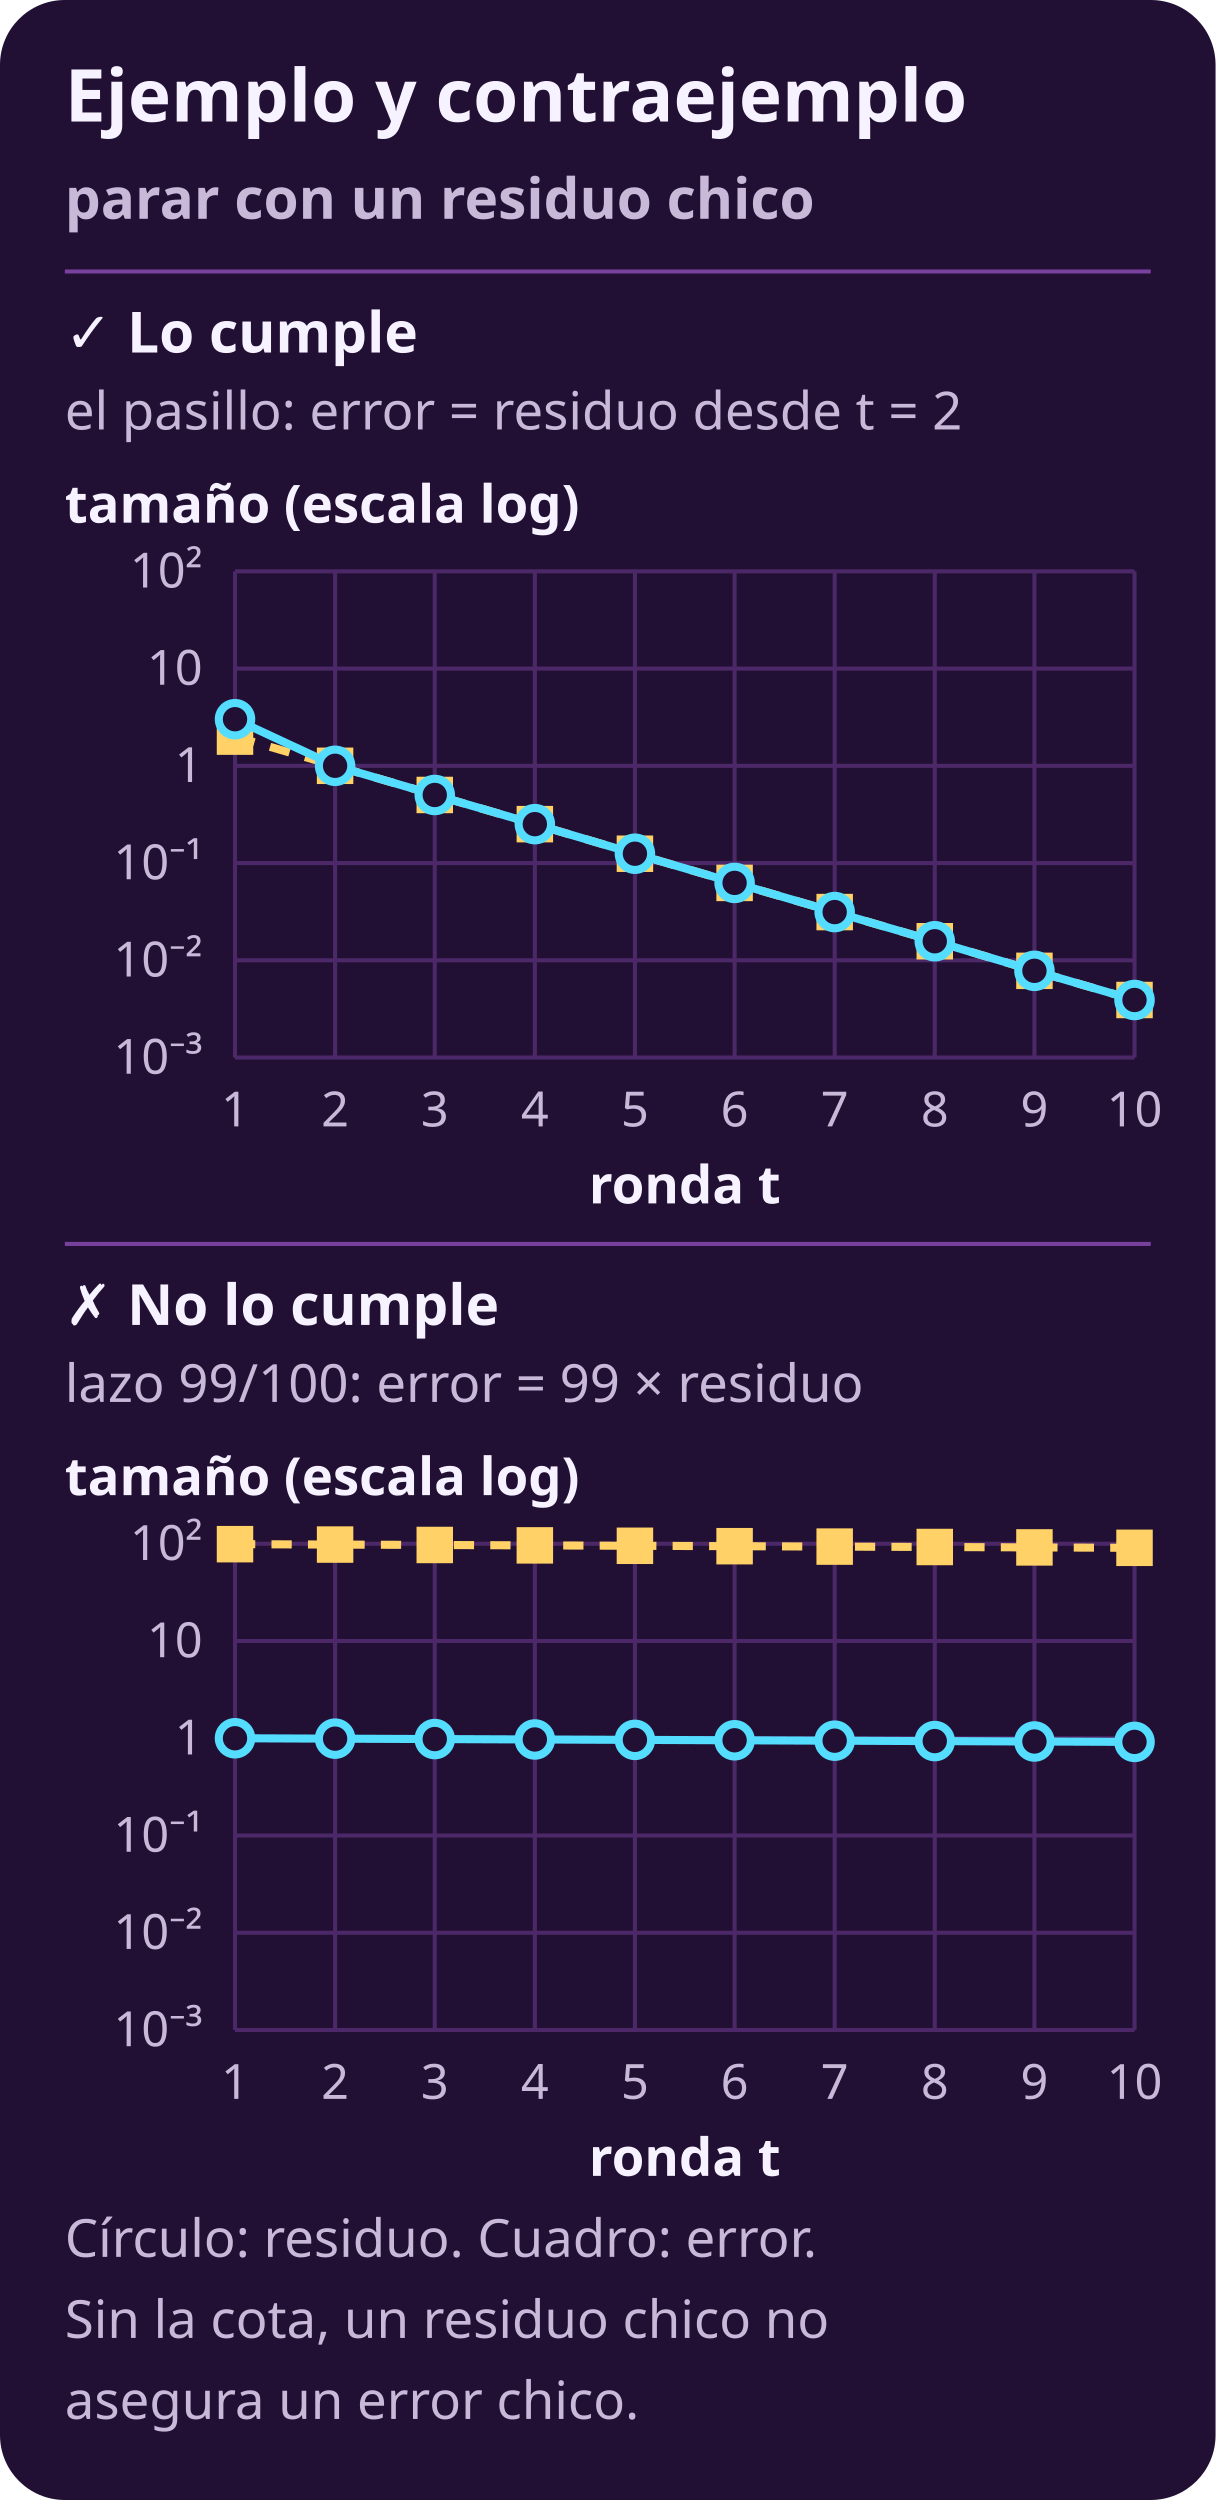
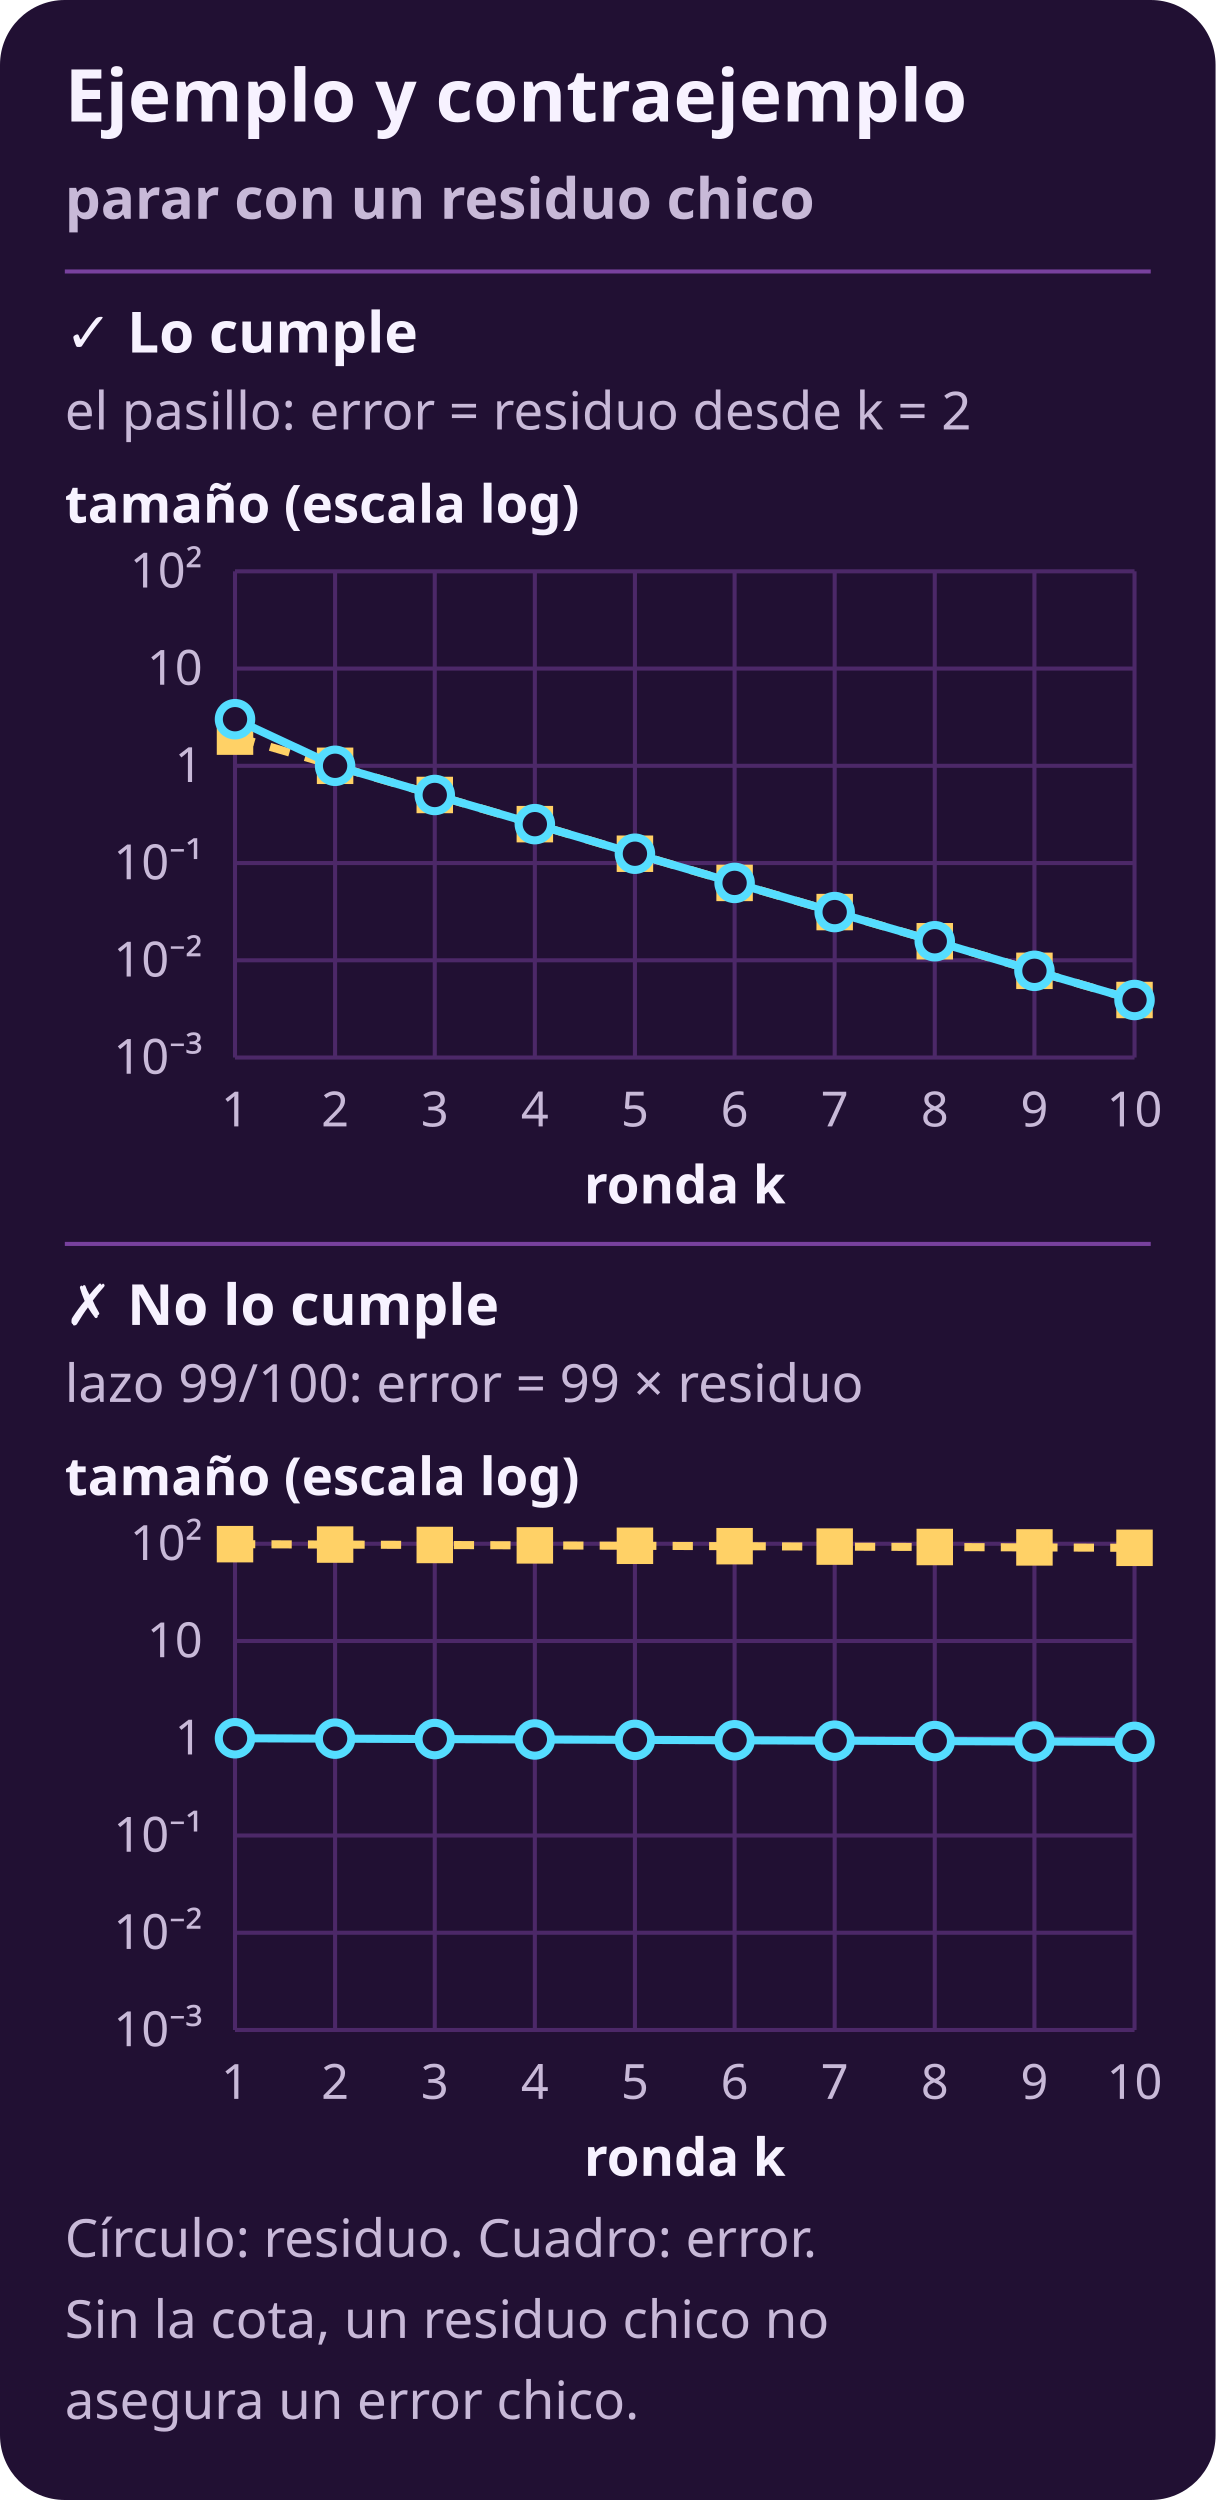
- <svg xmlns="http://www.w3.org/2000/svg" width="300" height="617" viewBox="0 0 300 617" role="img" aria-label="Lo cumple: el pasillo: error = residuo desde t = 2. Rondas 1 a 10: residuo 3.0000, 1.0000, 0.5000, 0.2500, 0.1250, 0.0625, 0.0312, 0.0156, 0.0078, 0.0039; error 2.0000, 1.0000, 0.5000, 0.2500, 0.1250, 0.0625, 0.0312, 0.0156, 0.0078, 0.0039. Desde la ronda 2, error y residuo coinciden. No lo cumple: lazo 99/100: error = 99 × residuo. Rondas 1 a 10: residuo 1.0000, 0.9900, 0.9801, 0.9703, 0.9606, 0.9510, 0.9415, 0.9321, 0.9227, 0.9135; error 99.0000, 98.0100, 97.0299, 96.0596, 95.0990, 94.1480, 93.2065, 92.2745, 91.3517, 90.4382. El error es 99 veces el residuo en toda ronda.">
+ <svg xmlns="http://www.w3.org/2000/svg" width="300" height="617" viewBox="0 0 300 617" role="img" aria-label="Lo cumple: el pasillo: error = residuo desde k = 2. Rondas 1 a 10: residuo 3.0000, 1.0000, 0.5000, 0.2500, 0.1250, 0.0625, 0.0312, 0.0156, 0.0078, 0.0039; error 2.0000, 1.0000, 0.5000, 0.2500, 0.1250, 0.0625, 0.0312, 0.0156, 0.0078, 0.0039. Desde la ronda 2, error y residuo coinciden. No lo cumple: lazo 99/100: error = 99 × residuo. Rondas 1 a 10: residuo 1.0000, 0.9900, 0.9801, 0.9703, 0.9606, 0.9510, 0.9415, 0.9321, 0.9227, 0.9135; error 99.0000, 98.0100, 97.0299, 96.0596, 95.0990, 94.1480, 93.2065, 92.2745, 91.3517, 90.4382. El error es 99 veces el residuo en toda ronda.">
  <rect x="0" y="0" width="300" height="617" rx="16" fill="#211033" />
  <defs>
    <marker id="p" viewBox="0 0 10 10" refX="9" refY="5" markerWidth="6" markerHeight="6" orient="auto-start-reverse">
      <path d="M 0 0 L 10 5 L 0 10 z" fill="#f04cff" />
    </marker>
    <marker id="s" viewBox="0 0 10 10" refX="9" refY="5" markerWidth="6" markerHeight="6" orient="auto-start-reverse">
      <path d="M 0 0 L 10 5 L 0 10 z" fill="#c8b9d8" />
    </marker>
  </defs>
  <text x="16" y="30" fill="#f7f2ff" font-family="system-ui, sans-serif" font-size="18" font-weight="700" text-anchor="start">Ejemplo y contraejemplo</text>
  <text x="16" y="54" fill="#c8b9d8" font-family="system-ui, sans-serif" font-size="14" font-weight="700" text-anchor="start">parar con un residuo chico</text>
  <line x1="16" y1="67" x2="284" y2="67" stroke="#78419e" stroke-width="1" />
  <text x="16" y="87" fill="#f7f2ff" font-family="system-ui, sans-serif" font-size="14" font-weight="700" text-anchor="start">✓ Lo cumple</text>
-   <text x="16" y="106" fill="#c8b9d8" font-family="system-ui, sans-serif" font-size="13" font-weight="normal" text-anchor="start">el pasillo: error = residuo desde t = 2</text>
+   <text x="16" y="106" fill="#c8b9d8" font-family="system-ui, sans-serif" font-size="13" font-weight="normal" text-anchor="start">el pasillo: error = residuo desde k = 2</text>
  <line x1="58" y1="261" x2="280" y2="261" stroke="#4c2868" stroke-width="1" />
  <text x="50" y="265" fill="#c8b9d8" font-family="system-ui, sans-serif" font-size="12" font-weight="normal" text-anchor="end">10⁻³</text>
  <line x1="58" y1="237" x2="280" y2="237" stroke="#4c2868" stroke-width="1" />
  <text x="50" y="241" fill="#c8b9d8" font-family="system-ui, sans-serif" font-size="12" font-weight="normal" text-anchor="end">10⁻²</text>
  <line x1="58" y1="213" x2="280" y2="213" stroke="#4c2868" stroke-width="1" />
  <text x="50" y="217" fill="#c8b9d8" font-family="system-ui, sans-serif" font-size="12" font-weight="normal" text-anchor="end">10⁻¹</text>
  <line x1="58" y1="189" x2="280" y2="189" stroke="#4c2868" stroke-width="1" />
  <text x="50" y="193" fill="#c8b9d8" font-family="system-ui, sans-serif" font-size="12" font-weight="normal" text-anchor="end">1</text>
  <line x1="58" y1="165" x2="280" y2="165" stroke="#4c2868" stroke-width="1" />
  <text x="50" y="169" fill="#c8b9d8" font-family="system-ui, sans-serif" font-size="12" font-weight="normal" text-anchor="end">10</text>
  <line x1="58" y1="141" x2="280" y2="141" stroke="#4c2868" stroke-width="1" />
  <text x="50" y="145" fill="#c8b9d8" font-family="system-ui, sans-serif" font-size="12" font-weight="normal" text-anchor="end">10²</text>
  <line x1="58" y1="141" x2="58" y2="261" stroke="#4c2868" stroke-width="1" />
  <text x="58" y="278" fill="#c8b9d8" font-family="system-ui, sans-serif" font-size="12" font-weight="normal" text-anchor="middle">1</text>
  <line x1="82.7" y1="141" x2="82.7" y2="261" stroke="#4c2868" stroke-width="1" />
  <text x="82.7" y="278" fill="#c8b9d8" font-family="system-ui, sans-serif" font-size="12" font-weight="normal" text-anchor="middle">2</text>
  <line x1="107.3" y1="141" x2="107.3" y2="261" stroke="#4c2868" stroke-width="1" />
  <text x="107.3" y="278" fill="#c8b9d8" font-family="system-ui, sans-serif" font-size="12" font-weight="normal" text-anchor="middle">3</text>
  <line x1="132" y1="141" x2="132" y2="261" stroke="#4c2868" stroke-width="1" />
  <text x="132" y="278" fill="#c8b9d8" font-family="system-ui, sans-serif" font-size="12" font-weight="normal" text-anchor="middle">4</text>
  <line x1="156.7" y1="141" x2="156.7" y2="261" stroke="#4c2868" stroke-width="1" />
  <text x="156.7" y="278" fill="#c8b9d8" font-family="system-ui, sans-serif" font-size="12" font-weight="normal" text-anchor="middle">5</text>
  <line x1="181.3" y1="141" x2="181.3" y2="261" stroke="#4c2868" stroke-width="1" />
  <text x="181.3" y="278" fill="#c8b9d8" font-family="system-ui, sans-serif" font-size="12" font-weight="normal" text-anchor="middle">6</text>
  <line x1="206" y1="141" x2="206" y2="261" stroke="#4c2868" stroke-width="1" />
  <text x="206" y="278" fill="#c8b9d8" font-family="system-ui, sans-serif" font-size="12" font-weight="normal" text-anchor="middle">7</text>
  <line x1="230.7" y1="141" x2="230.7" y2="261" stroke="#4c2868" stroke-width="1" />
  <text x="230.7" y="278" fill="#c8b9d8" font-family="system-ui, sans-serif" font-size="12" font-weight="normal" text-anchor="middle">8</text>
  <line x1="255.3" y1="141" x2="255.3" y2="261" stroke="#4c2868" stroke-width="1" />
  <text x="255.3" y="278" fill="#c8b9d8" font-family="system-ui, sans-serif" font-size="12" font-weight="normal" text-anchor="middle">9</text>
  <line x1="280" y1="141" x2="280" y2="261" stroke="#4c2868" stroke-width="1" />
  <text x="280" y="278" fill="#c8b9d8" font-family="system-ui, sans-serif" font-size="12" font-weight="normal" text-anchor="middle">10</text>
-   <text x="169" y="297" fill="#f7f2ff" font-family="system-ui, sans-serif" font-size="13" font-weight="700" text-anchor="middle">ronda t</text>
+   <text x="169" y="297" fill="#f7f2ff" font-family="system-ui, sans-serif" font-size="13" font-weight="700" text-anchor="middle">ronda k</text>
  <text x="16" y="129" fill="#f7f2ff" font-family="system-ui, sans-serif" font-size="13" font-weight="700" text-anchor="start">tamaño (escala log)</text>
  <polyline points="58,181.8 82.7,189 107.3,196.2 132,203.4 156.7,210.7 181.3,217.9 206,225.1 230.7,232.3 255.3,239.6 280,246.8" fill="none" stroke="#ffd166" stroke-width="2" stroke-dasharray="5 4" />
  <rect x="54" y="177.8" width="8" height="8" fill="#ffd166" stroke="#ffd166" stroke-width="1" />
  <rect x="78.7" y="185" width="8" height="8" fill="#ffd166" stroke="#ffd166" stroke-width="1" />
  <rect x="103.3" y="192.2" width="8" height="8" fill="#ffd166" stroke="#ffd166" stroke-width="1" />
  <rect x="128" y="199.4" width="8" height="8" fill="#ffd166" stroke="#ffd166" stroke-width="1" />
  <rect x="152.7" y="206.7" width="8" height="8" fill="#ffd166" stroke="#ffd166" stroke-width="1" />
  <rect x="177.3" y="213.9" width="8" height="8" fill="#ffd166" stroke="#ffd166" stroke-width="1" />
  <rect x="202" y="221.1" width="8" height="8" fill="#ffd166" stroke="#ffd166" stroke-width="1" />
  <rect x="226.7" y="228.3" width="8" height="8" fill="#ffd166" stroke="#ffd166" stroke-width="1" />
  <rect x="251.3" y="235.6" width="8" height="8" fill="#ffd166" stroke="#ffd166" stroke-width="1" />
  <rect x="276" y="242.8" width="8" height="8" fill="#ffd166" stroke="#ffd166" stroke-width="1" />
  <polyline points="58,177.5 82.7,189 107.3,196.2 132,203.4 156.7,210.7 181.3,217.9 206,225.1 230.7,232.3 255.3,239.6 280,246.8" fill="none" stroke="#55ddff" stroke-width="2" />
  <circle cx="58" cy="177.5" r="4" fill="#211033" stroke="#55ddff" stroke-width="2" />
  <circle cx="82.7" cy="189" r="4" fill="#211033" stroke="#55ddff" stroke-width="2" />
  <circle cx="107.3" cy="196.2" r="4" fill="#211033" stroke="#55ddff" stroke-width="2" />
  <circle cx="132" cy="203.4" r="4" fill="#211033" stroke="#55ddff" stroke-width="2" />
  <circle cx="156.7" cy="210.7" r="4" fill="#211033" stroke="#55ddff" stroke-width="2" />
  <circle cx="181.3" cy="217.9" r="4" fill="#211033" stroke="#55ddff" stroke-width="2" />
  <circle cx="206" cy="225.1" r="4" fill="#211033" stroke="#55ddff" stroke-width="2" />
  <circle cx="230.7" cy="232.3" r="4" fill="#211033" stroke="#55ddff" stroke-width="2" />
  <circle cx="255.3" cy="239.6" r="4" fill="#211033" stroke="#55ddff" stroke-width="2" />
  <circle cx="280" cy="246.8" r="4" fill="#211033" stroke="#55ddff" stroke-width="2" />
  <line x1="16" y1="307" x2="284" y2="307" stroke="#78419e" stroke-width="1" />
  <text x="16" y="327" fill="#f7f2ff" font-family="system-ui, sans-serif" font-size="14" font-weight="700" text-anchor="start">✗ No lo cumple</text>
  <text x="16" y="346" fill="#c8b9d8" font-family="system-ui, sans-serif" font-size="13" font-weight="normal" text-anchor="start">lazo 99/100: error = 99 × residuo</text>
  <line x1="58" y1="501" x2="280" y2="501" stroke="#4c2868" stroke-width="1" />
  <text x="50" y="505" fill="#c8b9d8" font-family="system-ui, sans-serif" font-size="12" font-weight="normal" text-anchor="end">10⁻³</text>
  <line x1="58" y1="477" x2="280" y2="477" stroke="#4c2868" stroke-width="1" />
  <text x="50" y="481" fill="#c8b9d8" font-family="system-ui, sans-serif" font-size="12" font-weight="normal" text-anchor="end">10⁻²</text>
  <line x1="58" y1="453" x2="280" y2="453" stroke="#4c2868" stroke-width="1" />
  <text x="50" y="457" fill="#c8b9d8" font-family="system-ui, sans-serif" font-size="12" font-weight="normal" text-anchor="end">10⁻¹</text>
  <line x1="58" y1="429" x2="280" y2="429" stroke="#4c2868" stroke-width="1" />
  <text x="50" y="433" fill="#c8b9d8" font-family="system-ui, sans-serif" font-size="12" font-weight="normal" text-anchor="end">1</text>
  <line x1="58" y1="405" x2="280" y2="405" stroke="#4c2868" stroke-width="1" />
  <text x="50" y="409" fill="#c8b9d8" font-family="system-ui, sans-serif" font-size="12" font-weight="normal" text-anchor="end">10</text>
  <line x1="58" y1="381" x2="280" y2="381" stroke="#4c2868" stroke-width="1" />
  <text x="50" y="385" fill="#c8b9d8" font-family="system-ui, sans-serif" font-size="12" font-weight="normal" text-anchor="end">10²</text>
  <line x1="58" y1="381" x2="58" y2="501" stroke="#4c2868" stroke-width="1" />
  <text x="58" y="518" fill="#c8b9d8" font-family="system-ui, sans-serif" font-size="12" font-weight="normal" text-anchor="middle">1</text>
  <line x1="82.7" y1="381" x2="82.7" y2="501" stroke="#4c2868" stroke-width="1" />
  <text x="82.7" y="518" fill="#c8b9d8" font-family="system-ui, sans-serif" font-size="12" font-weight="normal" text-anchor="middle">2</text>
  <line x1="107.3" y1="381" x2="107.3" y2="501" stroke="#4c2868" stroke-width="1" />
  <text x="107.3" y="518" fill="#c8b9d8" font-family="system-ui, sans-serif" font-size="12" font-weight="normal" text-anchor="middle">3</text>
  <line x1="132" y1="381" x2="132" y2="501" stroke="#4c2868" stroke-width="1" />
  <text x="132" y="518" fill="#c8b9d8" font-family="system-ui, sans-serif" font-size="12" font-weight="normal" text-anchor="middle">4</text>
  <line x1="156.7" y1="381" x2="156.7" y2="501" stroke="#4c2868" stroke-width="1" />
  <text x="156.7" y="518" fill="#c8b9d8" font-family="system-ui, sans-serif" font-size="12" font-weight="normal" text-anchor="middle">5</text>
  <line x1="181.3" y1="381" x2="181.3" y2="501" stroke="#4c2868" stroke-width="1" />
  <text x="181.3" y="518" fill="#c8b9d8" font-family="system-ui, sans-serif" font-size="12" font-weight="normal" text-anchor="middle">6</text>
  <line x1="206" y1="381" x2="206" y2="501" stroke="#4c2868" stroke-width="1" />
  <text x="206" y="518" fill="#c8b9d8" font-family="system-ui, sans-serif" font-size="12" font-weight="normal" text-anchor="middle">7</text>
  <line x1="230.7" y1="381" x2="230.7" y2="501" stroke="#4c2868" stroke-width="1" />
  <text x="230.7" y="518" fill="#c8b9d8" font-family="system-ui, sans-serif" font-size="12" font-weight="normal" text-anchor="middle">8</text>
  <line x1="255.3" y1="381" x2="255.3" y2="501" stroke="#4c2868" stroke-width="1" />
  <text x="255.3" y="518" fill="#c8b9d8" font-family="system-ui, sans-serif" font-size="12" font-weight="normal" text-anchor="middle">9</text>
  <line x1="280" y1="381" x2="280" y2="501" stroke="#4c2868" stroke-width="1" />
  <text x="280" y="518" fill="#c8b9d8" font-family="system-ui, sans-serif" font-size="12" font-weight="normal" text-anchor="middle">10</text>
-   <text x="169" y="537" fill="#f7f2ff" font-family="system-ui, sans-serif" font-size="13" font-weight="700" text-anchor="middle">ronda t</text>
+   <text x="169" y="537" fill="#f7f2ff" font-family="system-ui, sans-serif" font-size="13" font-weight="700" text-anchor="middle">ronda k</text>
  <text x="16" y="369" fill="#f7f2ff" font-family="system-ui, sans-serif" font-size="13" font-weight="700" text-anchor="start">tamaño (escala log)</text>
  <polyline points="58,381.1 82.7,381.2 107.3,381.3 132,381.4 156.7,381.5 181.3,381.6 206,381.7 230.7,381.8 255.3,381.9 280,382" fill="none" stroke="#ffd166" stroke-width="2" stroke-dasharray="5 4" />
  <rect x="54" y="377.1" width="8" height="8" fill="#ffd166" stroke="#ffd166" stroke-width="1" />
  <rect x="78.7" y="377.2" width="8" height="8" fill="#ffd166" stroke="#ffd166" stroke-width="1" />
  <rect x="103.3" y="377.3" width="8" height="8" fill="#ffd166" stroke="#ffd166" stroke-width="1" />
  <rect x="128" y="377.4" width="8" height="8" fill="#ffd166" stroke="#ffd166" stroke-width="1" />
  <rect x="152.7" y="377.5" width="8" height="8" fill="#ffd166" stroke="#ffd166" stroke-width="1" />
  <rect x="177.3" y="377.6" width="8" height="8" fill="#ffd166" stroke="#ffd166" stroke-width="1" />
  <rect x="202" y="377.7" width="8" height="8" fill="#ffd166" stroke="#ffd166" stroke-width="1" />
  <rect x="226.7" y="377.8" width="8" height="8" fill="#ffd166" stroke="#ffd166" stroke-width="1" />
  <rect x="251.3" y="377.9" width="8" height="8" fill="#ffd166" stroke="#ffd166" stroke-width="1" />
  <rect x="276" y="378" width="8" height="8" fill="#ffd166" stroke="#ffd166" stroke-width="1" />
  <polyline points="58,429 82.7,429.1 107.3,429.2 132,429.3 156.7,429.4 181.3,429.5 206,429.6 230.7,429.7 255.3,429.8 280,429.9" fill="none" stroke="#55ddff" stroke-width="2" />
  <circle cx="58" cy="429" r="4" fill="#211033" stroke="#55ddff" stroke-width="2" />
  <circle cx="82.7" cy="429.1" r="4" fill="#211033" stroke="#55ddff" stroke-width="2" />
  <circle cx="107.3" cy="429.2" r="4" fill="#211033" stroke="#55ddff" stroke-width="2" />
  <circle cx="132" cy="429.3" r="4" fill="#211033" stroke="#55ddff" stroke-width="2" />
  <circle cx="156.7" cy="429.4" r="4" fill="#211033" stroke="#55ddff" stroke-width="2" />
  <circle cx="181.3" cy="429.5" r="4" fill="#211033" stroke="#55ddff" stroke-width="2" />
  <circle cx="206" cy="429.6" r="4" fill="#211033" stroke="#55ddff" stroke-width="2" />
  <circle cx="230.7" cy="429.7" r="4" fill="#211033" stroke="#55ddff" stroke-width="2" />
  <circle cx="255.3" cy="429.8" r="4" fill="#211033" stroke="#55ddff" stroke-width="2" />
  <circle cx="280" cy="429.9" r="4" fill="#211033" stroke="#55ddff" stroke-width="2" />
  <text x="16" y="557" fill="#c8b9d8" font-family="system-ui, sans-serif" font-size="13" font-weight="normal" text-anchor="start">Círculo: residuo. Cuadro: error.</text>
  <text x="16" y="577" fill="#c8b9d8" font-family="system-ui, sans-serif" font-size="13" font-weight="normal" text-anchor="start">Sin la cota, un residuo chico no</text>
  <text x="16" y="597" fill="#c8b9d8" font-family="system-ui, sans-serif" font-size="13" font-weight="normal" text-anchor="start">asegura un error chico.</text>
</svg>
